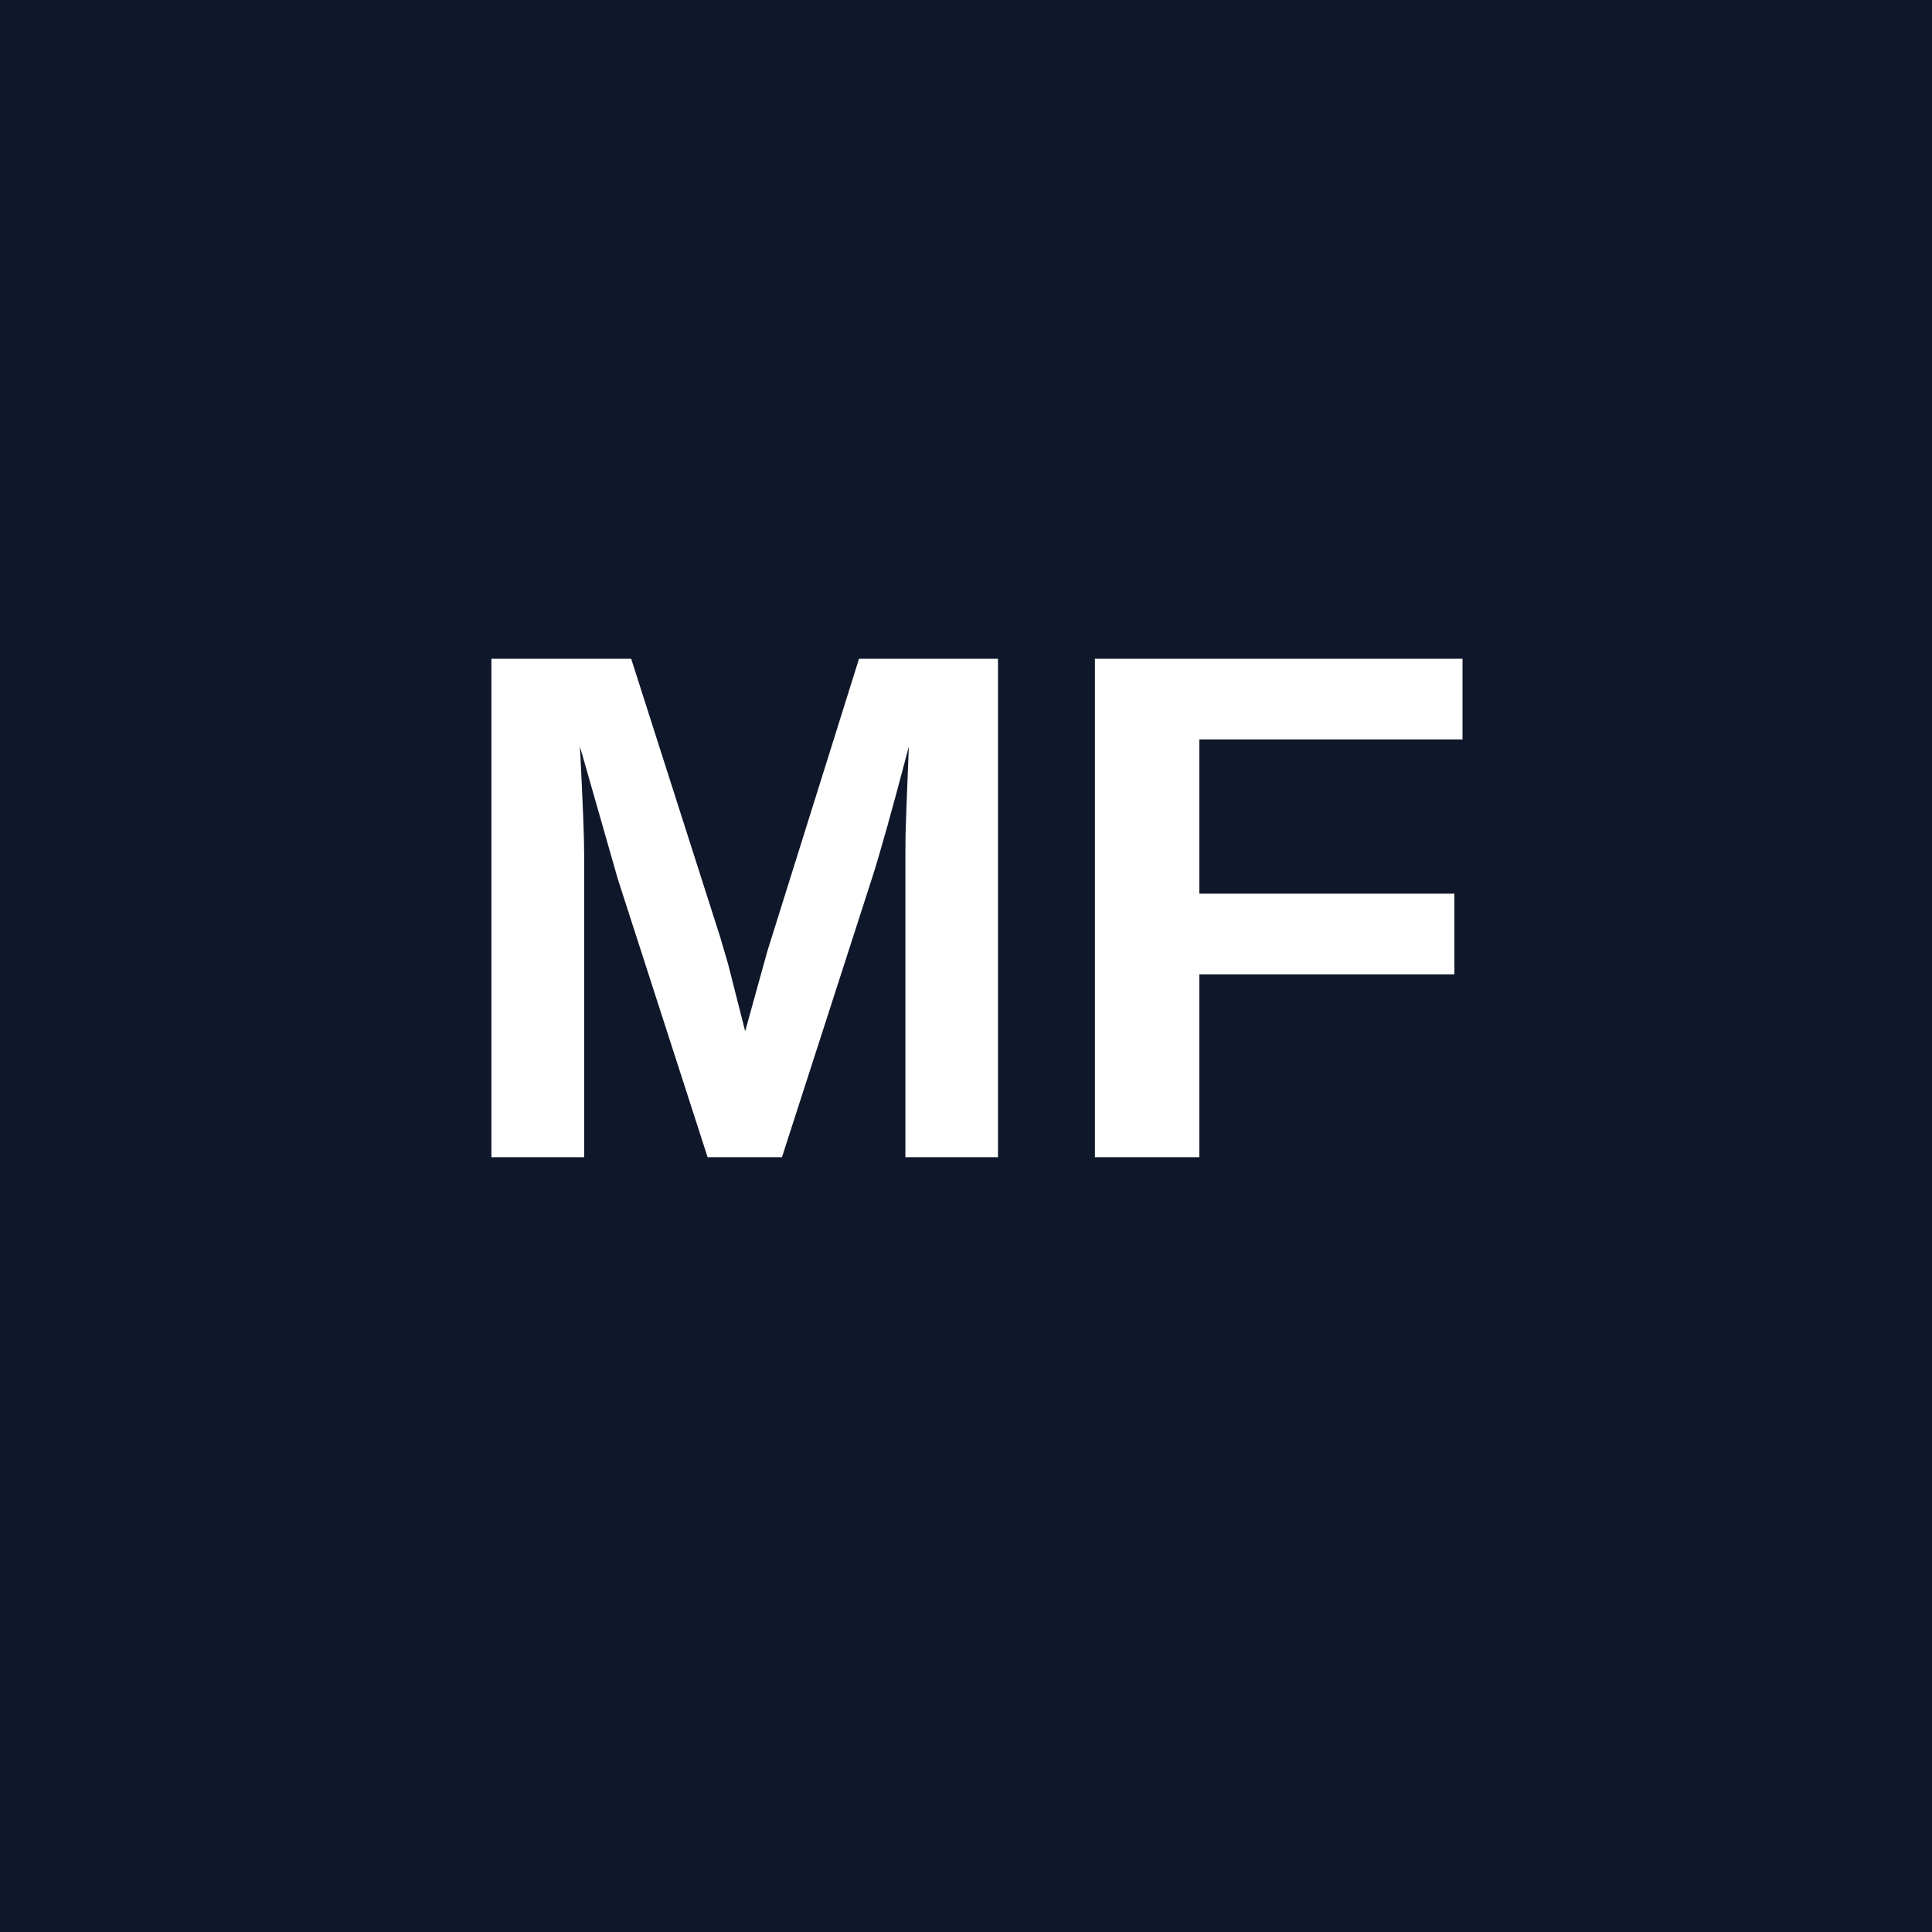
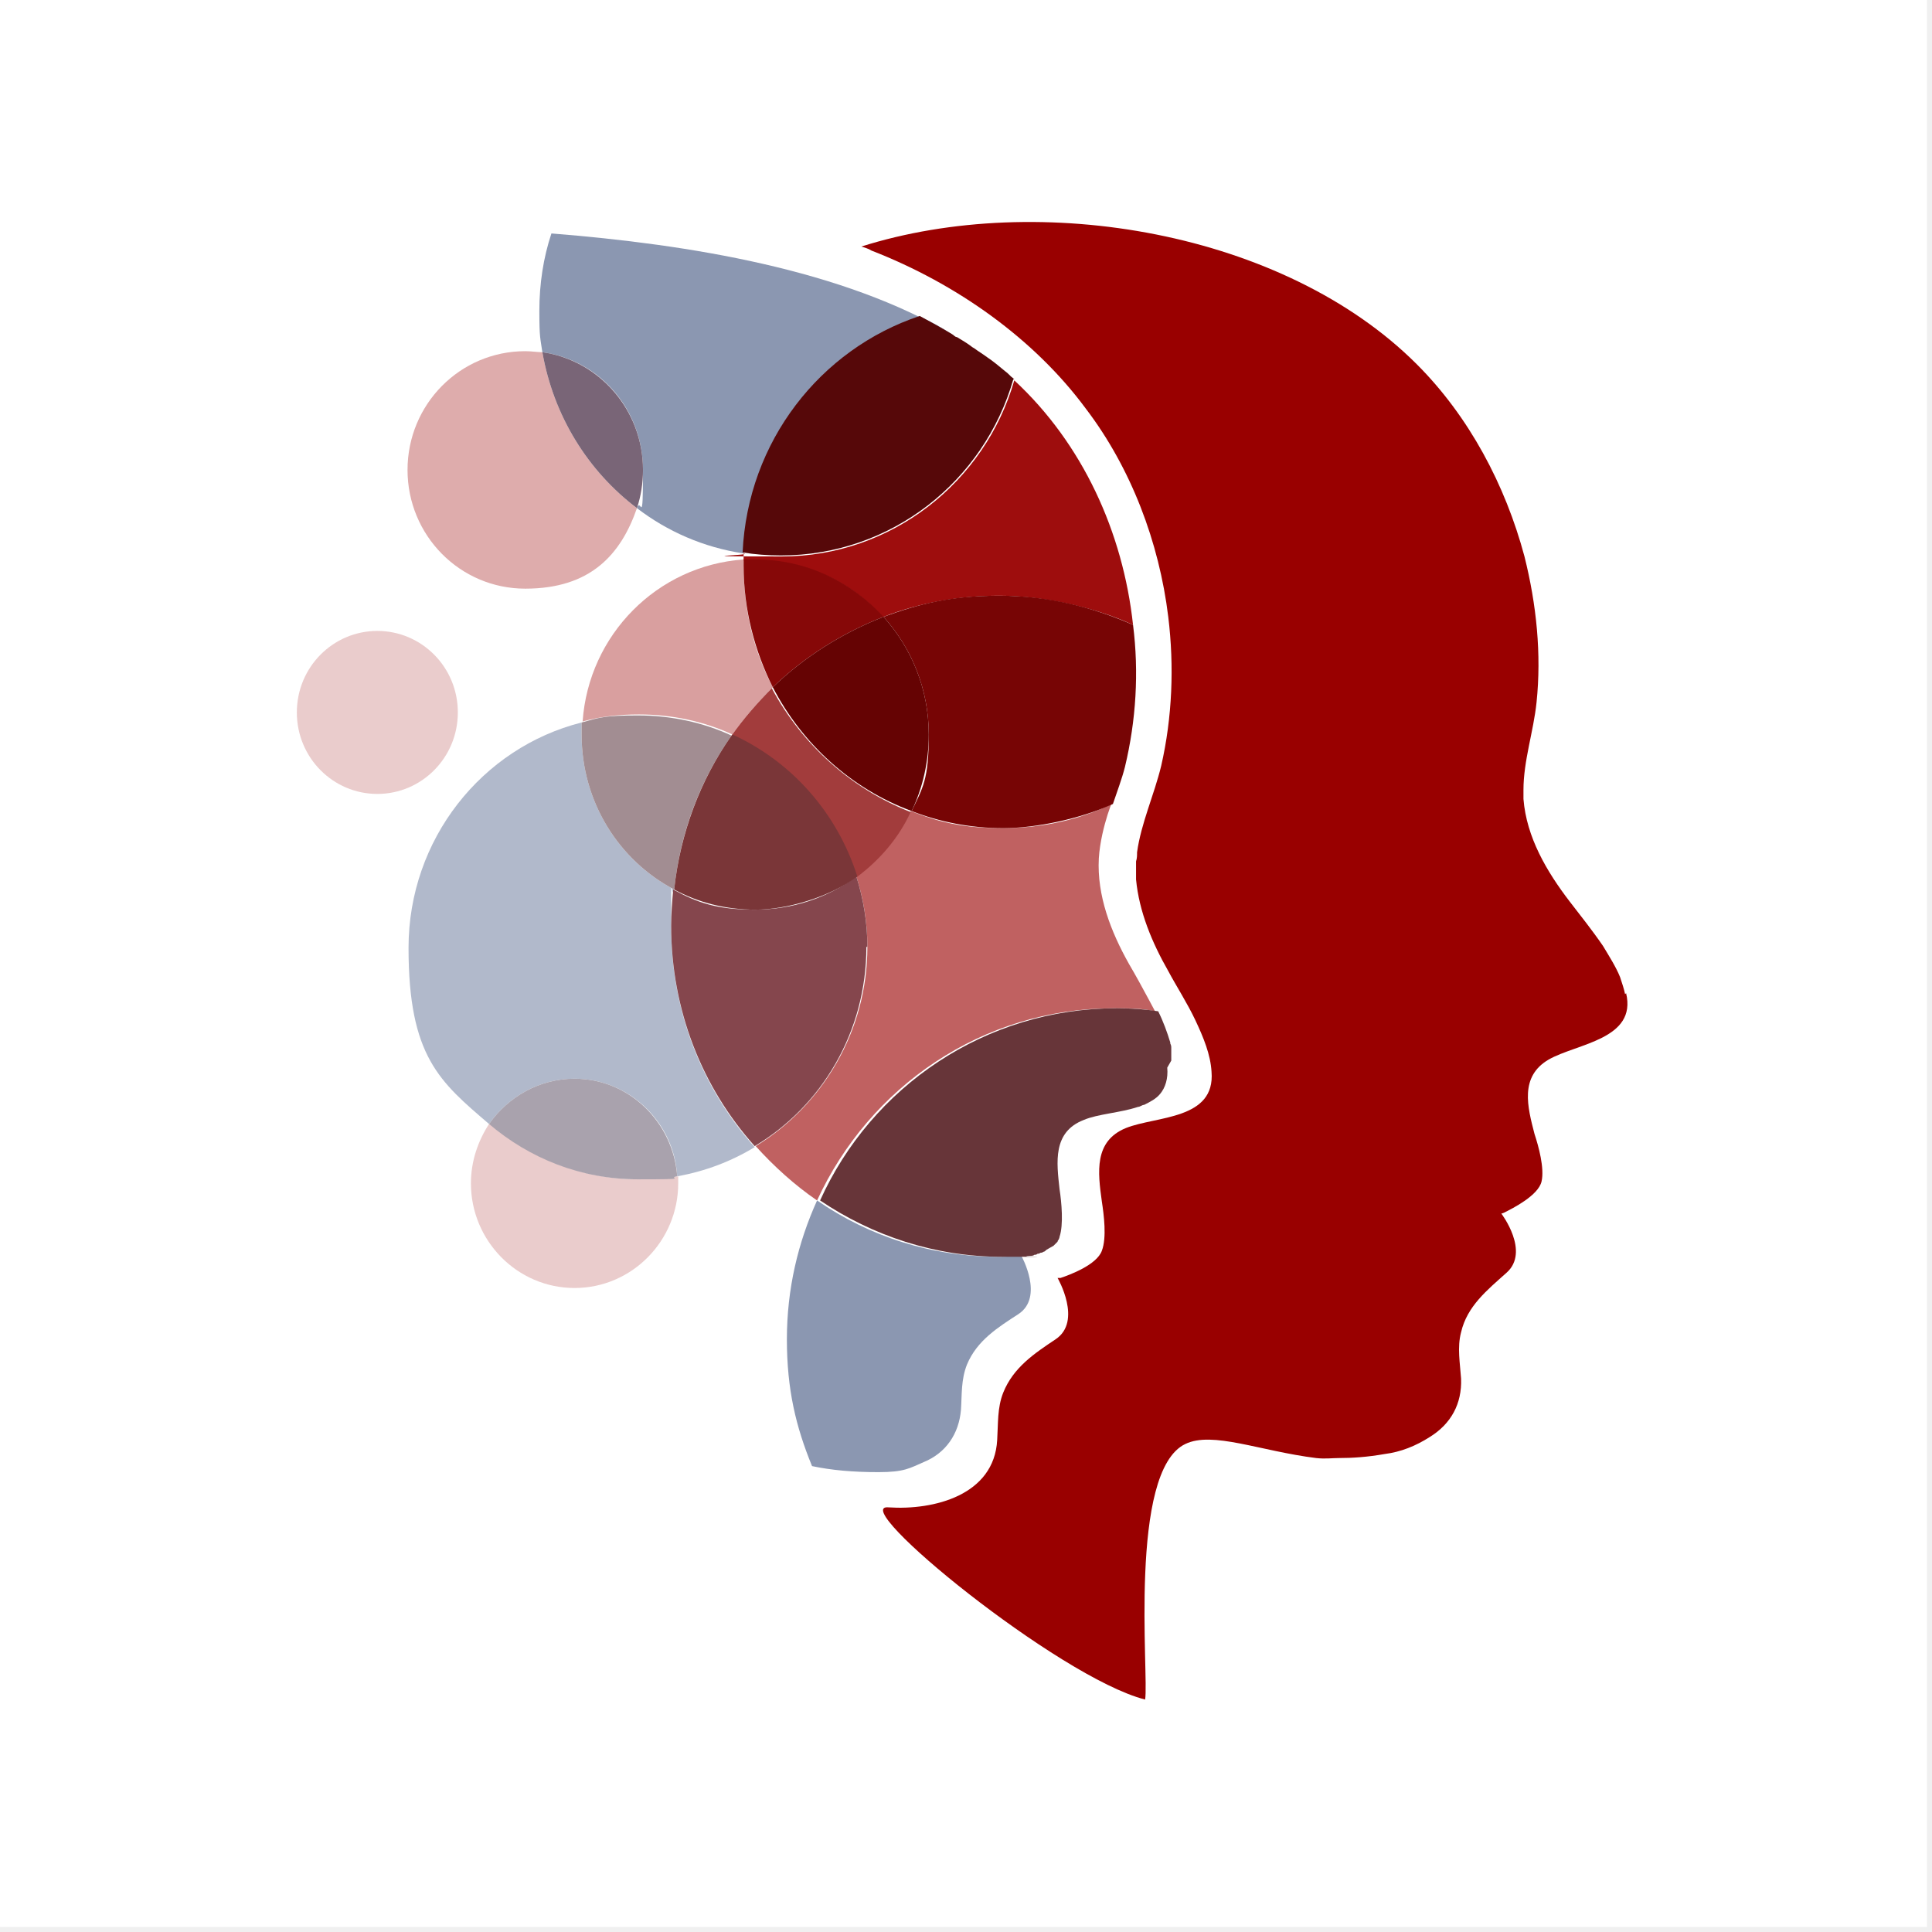
- <svg xmlns="http://www.w3.org/2000/svg" width="192" height="192" viewBox="0 0 192 192">
-   <rect width="192" height="192" fill="#0f172a" />
-   <text x="96" y="115" font-family="Arial, sans-serif" font-size="72" font-weight="bold" fill="white" text-anchor="middle">MF</text>
+ <svg xmlns="http://www.w3.org/2000/svg" id="Layer_1" version="1.1" viewBox="0 0 192 192">
+   <defs>
+     <style>
+       .st0 {
+         fill: #d99f9f;
+       }
+ 
+       .st1 {
+         fill: #900;
+       }
+ 
+       .st2 {
+         fill: #eacccc;
+       }
+ 
+       .st3 {
+         fill: #8b97b1;
+       }
+ 
+       .st4 {
+         fill: #860808;
+       }
+ 
+       .st5 {
+         fill: #a9a2ad;
+       }
+ 
+       .st6 {
+         fill: #770505;
+       }
+ 
+       .st7 {
+         fill: #560809;
+       }
+ 
+       .st8 {
+         fill: #deacac;
+       }
+ 
+       .st9 {
+         fill: #fff;
+       }
+ 
+       .st10 {
+         fill: #85464d;
+       }
+ 
+       .st11 {
+         fill: #673539;
+       }
+ 
+       .st12 {
+         fill: #650303;
+       }
+ 
+       .st13 {
+         fill: #a23c3c;
+       }
+ 
+       .st14 {
+         fill: #796577;
+       }
+ 
+       .st15 {
+         fill: #9e0d0d;
+       }
+ 
+       .st16 {
+         fill: #c06161;
+       }
+ 
+       .st17 {
+         fill: #7a3638;
+       }
+ 
+       .st18 {
+         fill: #b1b9cb;
+       }
+ 
+       .st19 {
+         fill: #a28d92;
+       }
+     </style>
+   </defs>
+   <rect class="st9" x="-.5" y="-.5" width="192" height="192" />
+   <g>
+     <g>
+       <path class="st15" d="M87.8,61.3c3.6-1.4,7.5-2.1,11.5-2.1s9.2,1,13.3,2.9c-1-9.2-5-18-11.8-24.3-2.9,10.1-12.2,17.5-23.1,17.5s-2.6-.1-3.8-.3c0,.2,0,.5,0,.7.4,0,.8,0,1.2,0,5.1,0,9.6,2.2,12.7,5.7Z" />
+       <path class="st18" d="M67,88.4c-5.5-2.9-9.2-8.7-9.2-15.4s0-.8,0-1.2c-9.9,2.5-17.2,11.6-17.2,22.4s3.1,13.3,8,17.5c1.9-2.7,5-4.5,8.5-4.5,5.4,0,9.9,4.3,10.2,9.7,2.8-.5,5.4-1.5,7.7-2.9-5.2-5.8-8.3-13.5-8.3-21.9s0-2.4.2-3.6Z" />
+       <path class="st0" d="M72.7,73.1c1.2-1.7,2.6-3.3,4.1-4.8-1.9-3.6-2.9-7.7-2.9-12.1s0-.4,0-.6c-8.6.6-15.4,7.5-16,16.1,1.8-.5,3.6-.7,5.6-.7,3.3,0,6.5.7,9.3,2Z" />
+       <path class="st4" d="M76.8,68.3c3.1-3,6.9-5.4,11-7-3.2-3.5-7.7-5.7-12.7-5.7s-.8,0-1.2,0c0,.2,0,.4,0,.6,0,4.4,1.1,8.5,2.9,12.1Z" />
+       <path class="st19" d="M67,88.4c.6-5.7,2.6-10.9,5.7-15.3-2.8-1.3-6-2-9.3-2s-3.8.2-5.6.7c0,.4,0,.8,0,1.2,0,6.7,3.7,12.5,9.2,15.4Z" />
+       <path class="st8" d="M53.9,35c-.5,0-1.1-.1-1.7-.1-6.5,0-11.7,5.3-11.7,11.8s5.2,11.8,11.7,11.8,9.5-3.4,11.1-8c-4.9-3.7-8.3-9.2-9.4-15.5Z" />
+       <path class="st2" d="M45.5,70.8c0-4.5-3.6-8.1-8-8.1s-8,3.6-8,8.1,3.6,8.1,8,8.1,8-3.6,8-8.1Z" />
+       <path class="st2" d="M48.6,111.7c-1.1,1.7-1.8,3.7-1.8,5.9,0,5.7,4.6,10.4,10.3,10.4s10.3-4.7,10.3-10.4,0-.5,0-.7c-1.3.2-2.6.3-3.9.3-5.6,0-10.8-2.1-14.8-5.5Z" />
+       <path class="st5" d="M57.1,107.2c-3.5,0-6.6,1.8-8.5,4.5,4,3.4,9.1,5.5,14.8,5.5s2.7-.1,3.9-.3c-.4-5.4-4.8-9.7-10.2-9.7Z" />
+       <path class="st16" d="M110.7,100.2c1.4,0,2.8,0,4.1.3.5,1-1.3-2.5-2.6-4.7-1.8-3.2-3.2-6.8-3-10.5.2-3.2,1.7-6.6,1.3-5.4-3.3,1.6-7,2.4-10.9,2.4s-6.3-.6-9.1-1.7c-1.3,2.6-3.1,4.8-5.4,6.5.7,2.2,1.1,4.5,1.1,7,0,8.4-4.5,15.8-11.1,19.8,1.8,2,3.9,3.9,6.1,5.4,5.2-11.3,16.4-19.1,29.5-19.1Z" />
+       <path class="st6" d="M87.8,61.3c2.8,3.1,4.5,7.2,4.5,11.7s-.6,5.3-1.7,7.6c2.8,1.1,5.9,1.7,9.1,1.7s7.6-.9,10.9-2.4c.4-1.2.9-2.5,1.2-3.7,1.1-4.6,1.4-9.4.8-14.1-4.1-1.8-8.5-2.9-13.3-2.9s-7.9.8-11.5,2.1Z" />
+       <path class="st10" d="M86.2,94.1c0-2.4-.4-4.8-1.1-7-2.8,2.1-6.3,3.3-10.1,3.3s-5.7-.7-8.1-2c-.1,1.2-.2,2.4-.2,3.6,0,8.4,3.1,16.1,8.3,21.9,6.7-4,11.1-11.4,11.1-19.8Z" />
+       <path class="st13" d="M76.8,68.3c-1.5,1.5-2.9,3.1-4.1,4.8,5.9,2.7,10.5,7.8,12.4,14.1,2.3-1.7,4.2-3.9,5.4-6.5-5.9-2.3-10.8-6.7-13.8-12.3Z" />
+       <path class="st12" d="M87.8,61.3c-4.1,1.6-7.9,4-11,7,2.9,5.6,7.8,10.1,13.8,12.3,1.1-2.3,1.7-4.9,1.7-7.6,0-4.5-1.7-8.6-4.5-11.7Z" />
+       <path class="st17" d="M72.7,73.1c-3.1,4.4-5.1,9.7-5.7,15.3,2.4,1.3,5.1,2,8.1,2s7.3-1.2,10.1-3.3c-2-6.3-6.5-11.4-12.4-14.1Z" />
+       <path class="st3" d="M81.2,119.3c-1.9,4.2-3,8.8-3,13.8s.9,8.7,2.5,12.6c1.9.4,4,.6,6.6.6s3.1-.4,4.5-1c2.2-.9,3.5-2.8,3.7-5.2.1-1.5,0-3,.6-4.5,1-2.4,3.1-3.7,5.1-5,2.6-1.7.3-5.8.3-5.8,0,0,.1,0,.3,0-.8,0-1.6.1-2.5.1-6.7,0-12.9-2-18.1-5.6Z" />
+       <path class="st11" d="M116.4,105.4c0-.2,0-.4,0-.6,0-.1,0-.2,0-.3,0,0,0-.2,0-.3,0-.2,0-.3-.1-.5,0,0,0,0,0-.1-.3-1-.7-2.1-1.2-3.1-1.3-.2-2.7-.3-4.1-.3-13.1,0-24.4,7.8-29.5,19.1,5.2,3.5,11.4,5.6,18.1,5.6s1.6,0,2.5-.1c0,0,0,0,0,0,0,0,0,0,.1,0,0,0,0,0,0,0,0,0,0,0,.1,0,0,0,.1,0,.2,0,0,0,0,0,0,0,0,0,.2,0,.3-.1,0,0,0,0,0,0,.1,0,.2,0,.3-.1,0,0,0,0,0,0,0,0,.2,0,.3-.1,0,0,0,0,0,0,0,0,.2,0,.3-.1,0,0,0,0,0,0,.1,0,.2-.1.3-.2,0,0,0,0,0,0,.2-.1.5-.3.7-.4,0,0,0,0,0,0,0,0,.1-.1.2-.2,0,0,0,0,0,0,0,0,.1-.1.2-.2,0,0,0,0,0,0,0,0,0-.1.1-.2,0,0,0,0,0,0,0,0,.1-.2.1-.3.4-1.2.2-3.4,0-4.7-.3-2.7-.7-5.7,2.4-6.9,1.4-.6,3.6-.7,5.4-1.3.2,0,.4-.2.6-.2.6-.3,1.2-.6,1.6-1.1.5-.6.8-1.5.7-2.6Z" />
+       <path class="st3" d="M91.5,31.5c1.1.5,2.2,1.1,3.2,1.8-10.9-6.5-26.1-9-39.9-10.1-.8,2.4-1.2,5-1.2,7.7s.1,2.7.3,4.1c5.7.8,10,5.7,10,11.7s-.2,2.6-.6,3.8c3,2.3,6.6,3.9,10.6,4.5.5-11,7.7-20.1,17.6-23.5Z" />
+       <path class="st7" d="M100.8,37.7s0,0-.1-.1c-.3-.2-.5-.5-.8-.7-.6-.5-1.2-1-1.8-1.4-.4-.3-.9-.6-1.3-.9,0,0-.2-.1-.3-.2-.4-.3-.9-.6-1.4-.9-.2,0-.3-.2-.5-.3-1-.6-2.1-1.2-3.2-1.8-9.9,3.3-17.1,12.5-17.6,23.5,1.2.2,2.5.3,3.8.3,11,0,20.2-7.4,23.1-17.5Z" />
+       <path class="st14" d="M53.9,35c1.1,6.3,4.5,11.8,9.4,15.5.4-1.2.6-2.5.6-3.8,0-6-4.4-10.9-10-11.7Z" />
+     </g>
+     <path class="st1" d="M161.5,98.8c-.1-.5-.3-1.1-.5-1.7-.4-1-1.1-2.1-1.7-3.1-1.1-1.6-2.3-3.1-3.3-4.4-2.3-3-4.3-6.4-4.6-10.2,0-.3,0-.6,0-.9,0-2.9,1-5.8,1.3-8.7.5-4.8,0-9.7-1.2-14.5-1.9-7.1-5.5-13.9-10.7-19.1-13.2-13.2-37.5-17.3-55.2-11.7,0,0,0,0,0,0,.3.1.7.2,1,.4,8.5,3.3,16.2,8.8,21.3,15.7,4.5,5.9,7.3,13.3,8.2,20.7.6,4.9.4,10-.7,14.8-.7,2.9-2,5.7-2.4,8.6,0,.3,0,.6-.1.9,0,.6,0,1.2,0,1.8.3,3.2,1.6,6.3,3.2,9.1.8,1.5,1.9,3.2,2.7,4.9.8,1.7,1.5,3.4,1.6,5.1.4,4.8-5.5,4.4-8.5,5.6-3.2,1.3-2.8,4.4-2.4,7.3.2,1.3.5,3.6,0,4.9-.5,1.4-3.2,2.4-4.1,2.7-.2,0-.3,0-.3,0,0,0,2.5,4.3-.2,6.1-2.1,1.4-4.2,2.8-5.2,5.3-.6,1.5-.5,3.1-.6,4.7-.3,5.5-6.3,7-10.8,6.7-4.2-.4,16.9,16.9,25.5,19.1.4-2.3-1.7-22.7,4-25.4,2.7-1.3,7.4.7,13,1.4.9.1,1.6,0,2.2,0,1.4,0,2.9-.1,4.6-.4,1.6-.2,3.1-.8,4.5-1.7,2.1-1.3,3.2-3.3,3.1-5.8-.1-1.5-.4-3.1,0-4.6.6-2.6,2.6-4.2,4.5-5.9,2.4-2.1-.5-5.9-.5-5.9,0,0,.1,0,.3-.1.8-.4,3.4-1.7,3.7-3.1.3-1.3-.3-3.5-.7-4.7-.7-2.7-1.5-5.7,1.4-7.4,2.8-1.6,8.8-2,7.7-6.6Z" />
+   </g>
</svg>
